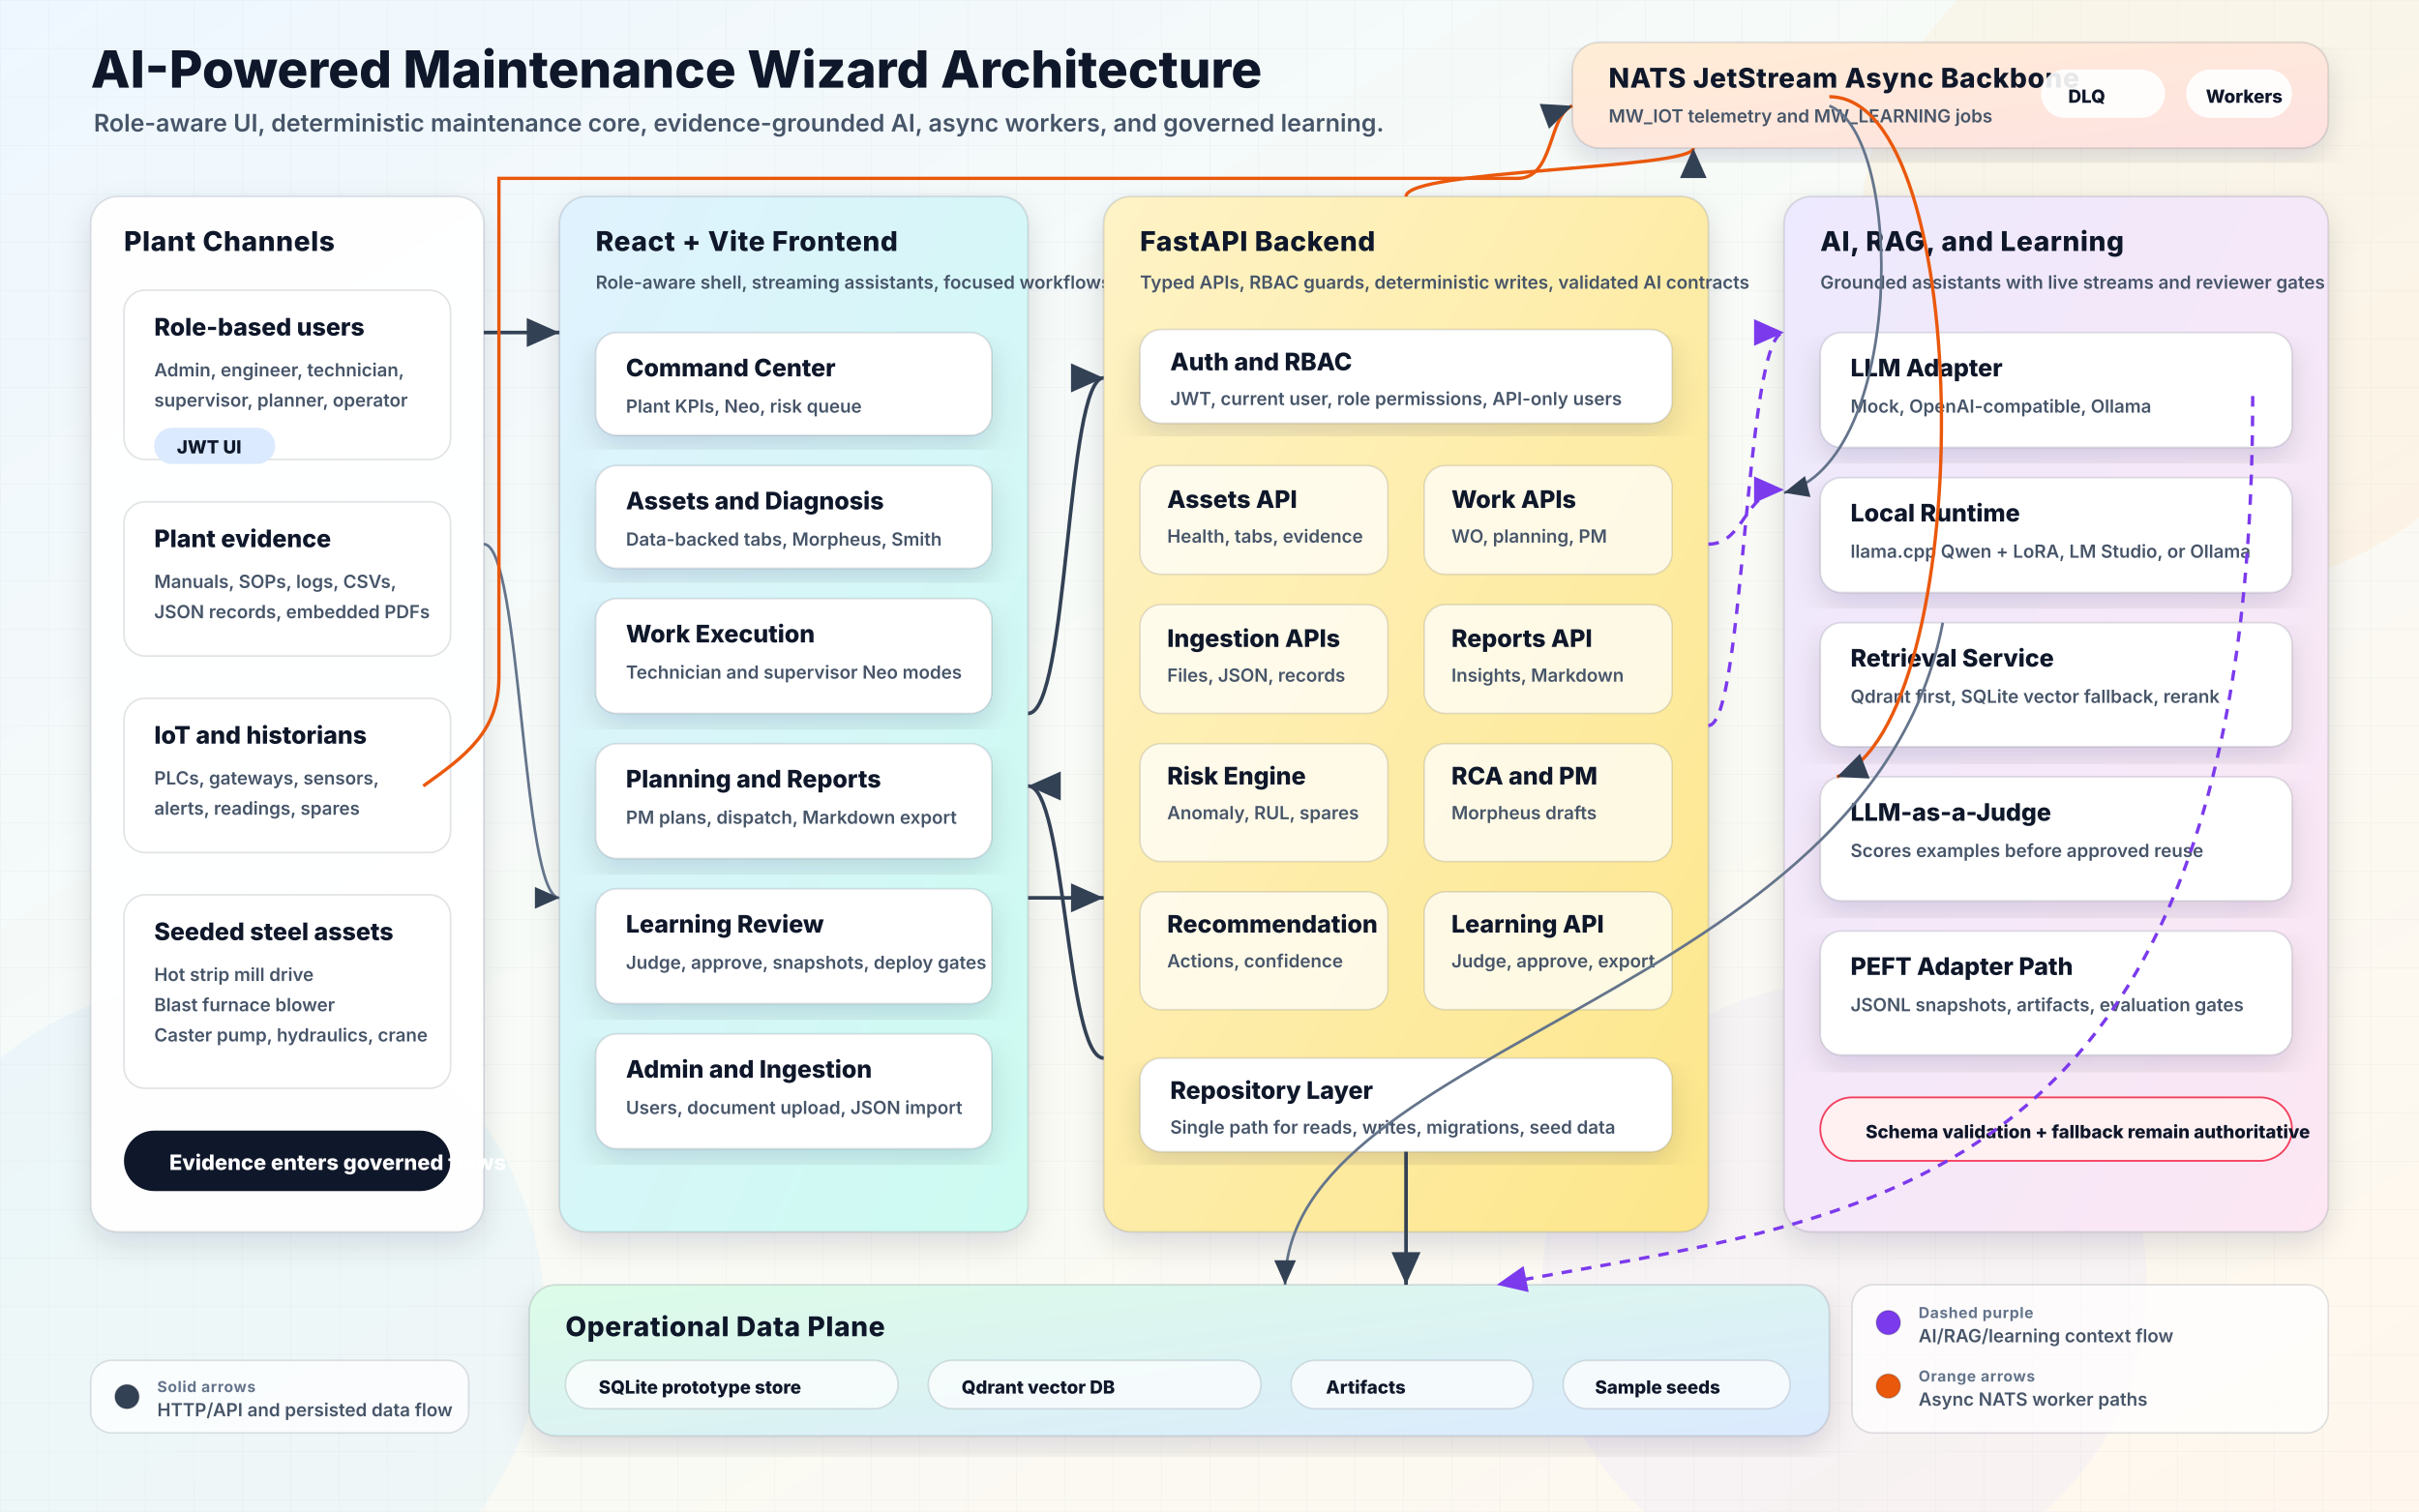
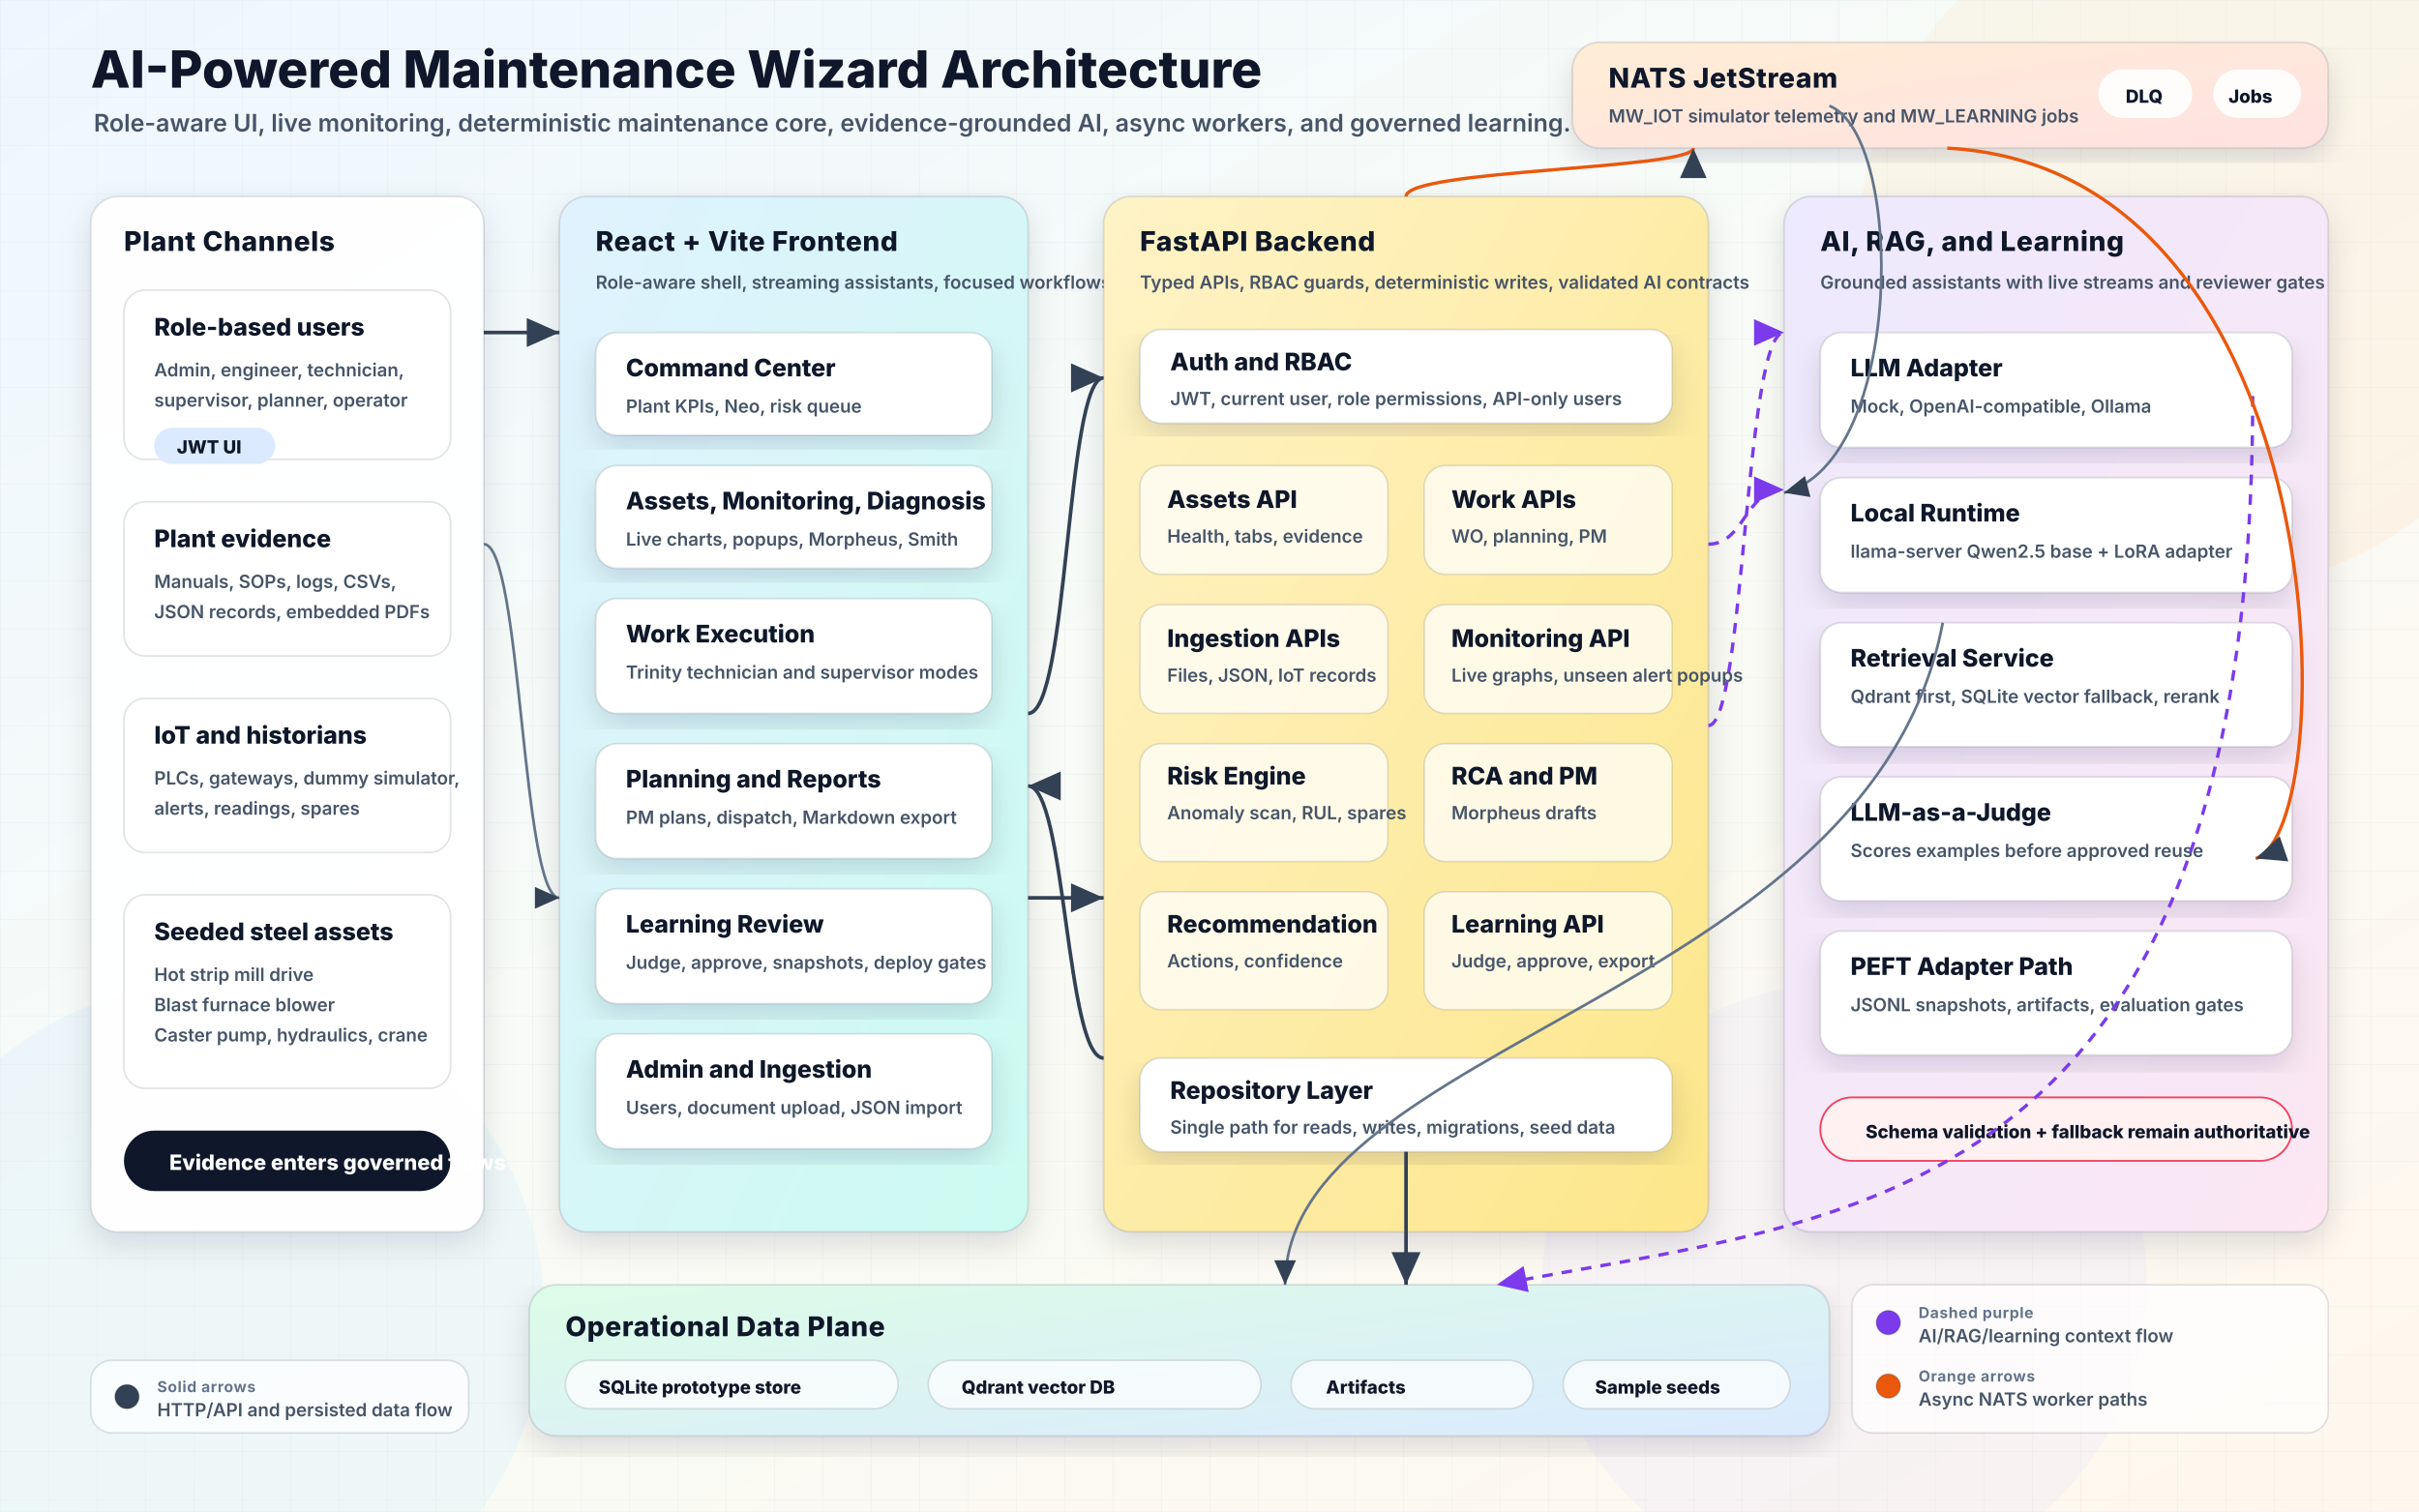
<svg xmlns="http://www.w3.org/2000/svg" width="1600" height="1000" viewBox="0 0 1600 1000" role="img" aria-labelledby="title desc">
  <defs>
    <linearGradient id="bg" x1="0" y1="0" x2="1" y2="1">
      <stop offset="0%" stop-color="#eef7ff" />
      <stop offset="45%" stop-color="#f8fbf7" />
      <stop offset="100%" stop-color="#fff7ed" />
    </linearGradient>
    <linearGradient id="frontendGrad" x1="0" y1="0" x2="1" y2="1">
      <stop offset="0%" stop-color="#e0f2fe" />
      <stop offset="100%" stop-color="#ccfbf1" />
    </linearGradient>
    <linearGradient id="backendGrad" x1="0" y1="0" x2="1" y2="1">
      <stop offset="0%" stop-color="#fef3c7" />
      <stop offset="100%" stop-color="#fde68a" />
    </linearGradient>
    <linearGradient id="aiGrad" x1="0" y1="0" x2="1" y2="1">
      <stop offset="0%" stop-color="#ede9fe" />
      <stop offset="100%" stop-color="#fce7f3" />
    </linearGradient>
    <linearGradient id="dataGrad" x1="0" y1="0" x2="1" y2="1">
      <stop offset="0%" stop-color="#dcfce7" />
      <stop offset="100%" stop-color="#dbeafe" />
    </linearGradient>
    <linearGradient id="asyncGrad" x1="0" y1="0" x2="1" y2="1">
      <stop offset="0%" stop-color="#ffedd5" />
      <stop offset="100%" stop-color="#fee2e2" />
    </linearGradient>
    <filter id="shadow" x="-8%" y="-8%" width="116%" height="122%">
      <feDropShadow dx="0" dy="8" stdDeviation="10" flood-color="#0f172a" flood-opacity="0.13" />
    </filter>
    <pattern id="grid" width="32" height="32" patternUnits="userSpaceOnUse">
      <path d="M 32 0 L 0 0 0 32" fill="none" stroke="#cbd5e1" stroke-width="0.7" opacity="0.35" />
    </pattern>
    <marker id="arrow" markerWidth="12" markerHeight="12" refX="10" refY="6" orient="auto" markerUnits="strokeWidth">
      <path d="M 1 2 L 10 6 L 1 10 Z" fill="#334155" />
    </marker>
    <marker id="arrowAi" markerWidth="12" markerHeight="12" refX="10" refY="6" orient="auto" markerUnits="strokeWidth">
      <path d="M 1 2 L 10 6 L 1 10 Z" fill="#7c3aed" />
    </marker>
    <style>
      .title { fill: #0f172a; font: 800 34px Inter, ui-sans-serif, system-ui, -apple-system, BlinkMacSystemFont, "Segoe UI", sans-serif; }
      .subtitle { fill: #475569; font: 600 16px Inter, ui-sans-serif, system-ui, -apple-system, BlinkMacSystemFont, "Segoe UI", sans-serif; }
      .bandTitle { fill: #0f172a; font: 800 18px Inter, ui-sans-serif, system-ui, -apple-system, BlinkMacSystemFont, "Segoe UI", sans-serif; letter-spacing: 0.4px; }
      .label { fill: #0f172a; font: 800 16px Inter, ui-sans-serif, system-ui, -apple-system, BlinkMacSystemFont, "Segoe UI", sans-serif; }
      .small { fill: #475569; font: 600 12px Inter, ui-sans-serif, system-ui, -apple-system, BlinkMacSystemFont, "Segoe UI", sans-serif; }
      .tiny { fill: #64748b; font: 700 10px Inter, ui-sans-serif, system-ui, -apple-system, BlinkMacSystemFont, "Segoe UI", sans-serif; letter-spacing: 0.4px; text-transform: uppercase; }
      .pillText { fill: #0f172a; font: 800 12px Inter, ui-sans-serif, system-ui, -apple-system, BlinkMacSystemFont, "Segoe UI", sans-serif; }
      .card { filter: url(#shadow); stroke: rgba(15, 23, 42, 0.12); stroke-width: 1.2; }
      .node { fill: #ffffff; stroke: rgba(15, 23, 42, 0.12); stroke-width: 1.2; filter: url(#shadow); }
      .nodeSoft { fill: rgba(255, 255, 255, 0.72); stroke: rgba(15, 23, 42, 0.12); stroke-width: 1.1; }
      .arrow { fill: none; stroke: #334155; stroke-width: 2.4; marker-end: url(#arrow); }
      .arrowThin { fill: none; stroke: #64748b; stroke-width: 1.8; marker-end: url(#arrow); }
      .arrowAi { fill: none; stroke: #7c3aed; stroke-width: 2.2; stroke-dasharray: 7 6; marker-end: url(#arrowAi); }
      .arrowAsync { fill: none; stroke: #ea580c; stroke-width: 2.2; marker-end: url(#arrow); }
      .legendDot { stroke: rgba(15, 23, 42, 0.18); stroke-width: 1; }
    </style>
  </defs>
  <rect width="1600" height="1000" fill="url(#bg)" />
  <rect width="1600" height="1000" fill="url(#grid)" opacity="0.75" />
  <circle cx="140" cy="870" r="220" fill="#bae6fd" opacity="0.18" />
  <circle cx="1460" cy="160" r="230" fill="#fed7aa" opacity="0.18" />
  <circle cx="1220" cy="850" r="200" fill="#ddd6fe" opacity="0.18" />
  <text x="60" y="58" class="title">AI-Powered Maintenance Wizard Architecture</text>
-   <text x="62" y="87" class="subtitle">Role-aware UI, deterministic maintenance core, evidence-grounded AI, async workers, and governed learning.</text>
+   <text x="62" y="87" class="subtitle">Role-aware UI, live monitoring, deterministic maintenance core, evidence-grounded AI, async workers, and governed learning.</text>
  <g transform="translate(60 130)">
    <rect class="card" x="0" y="0" width="260" height="685" rx="18" fill="#ffffff" opacity="0.92" />
    <text x="22" y="36" class="bandTitle">Plant Channels</text>
    <rect class="nodeSoft" x="22" y="62" width="216" height="112" rx="14" fill="#eff6ff" />
    <text x="42" y="92" class="label">Role-based users</text>
    <text x="42" y="119" class="small">Admin, engineer, technician,</text>
    <text x="42" y="139" class="small">supervisor, planner, operator</text>
    <rect x="42" y="153" width="80" height="24" rx="12" fill="#dbeafe" />
    <text x="57" y="170" class="pillText">JWT UI</text>
    <rect class="nodeSoft" x="22" y="202" width="216" height="102" rx="14" fill="#ecfdf5" />
    <text x="42" y="232" class="label">Plant evidence</text>
    <text x="42" y="259" class="small">Manuals, SOPs, logs, CSVs,</text>
    <text x="42" y="279" class="small">JSON records, embedded PDFs</text>
    <rect class="nodeSoft" x="22" y="332" width="216" height="102" rx="14" fill="#fff7ed" />
    <text x="42" y="362" class="label">IoT and historians</text>
-     <text x="42" y="389" class="small">PLCs, gateways, sensors,</text>
+     <text x="42" y="389" class="small">PLCs, gateways, dummy simulator,</text>
    <text x="42" y="409" class="small">alerts, readings, spares</text>
    <rect class="nodeSoft" x="22" y="462" width="216" height="128" rx="14" fill="#f8fafc" />
    <text x="42" y="492" class="label">Seeded steel assets</text>
    <text x="42" y="519" class="small">Hot strip mill drive</text>
    <text x="42" y="539" class="small">Blast furnace blower</text>
    <text x="42" y="559" class="small">Caster pump, hydraulics, crane</text>
    <rect x="22" y="618" width="216" height="40" rx="20" fill="#0f172a" />
    <text x="52" y="644" fill="#ffffff" font-family="Inter, ui-sans-serif, system-ui" font-size="14" font-weight="800">Evidence enters governed flows</text>
  </g>
  <g transform="translate(370 130)">
    <rect class="card" x="0" y="0" width="310" height="685" rx="18" fill="url(#frontendGrad)" />
    <text x="24" y="36" class="bandTitle">React + Vite Frontend</text>
    <text x="24" y="61" class="small">Role-aware shell, streaming assistants, focused workflows</text>
    <rect class="node" x="24" y="90" width="262" height="68" rx="14" />
    <text x="44" y="119" class="label">Command Center</text>
    <text x="44" y="143" class="small">Plant KPIs, Neo, risk queue</text>
    <rect class="node" x="24" y="178" width="262" height="68" rx="14" />
-     <text x="44" y="207" class="label">Assets and Diagnosis</text>
-     <text x="44" y="231" class="small">Data-backed tabs, Morpheus, Smith</text>
+     <text x="44" y="207" class="label">Assets, Monitoring, Diagnosis</text>
+     <text x="44" y="231" class="small">Live charts, popups, Morpheus, Smith</text>
    <rect class="node" x="24" y="266" width="262" height="76" rx="14" />
    <text x="44" y="295" class="label">Work Execution</text>
-     <text x="44" y="319" class="small">Technician and supervisor Neo modes</text>
+     <text x="44" y="319" class="small">Trinity technician and supervisor modes</text>
    <rect class="node" x="24" y="362" width="262" height="76" rx="14" />
    <text x="44" y="391" class="label">Planning and Reports</text>
    <text x="44" y="415" class="small">PM plans, dispatch, Markdown export</text>
    <rect class="node" x="24" y="458" width="262" height="76" rx="14" />
    <text x="44" y="487" class="label">Learning Review</text>
    <text x="44" y="511" class="small">Judge, approve, snapshots, deploy gates</text>
    <rect class="node" x="24" y="554" width="262" height="76" rx="14" />
    <text x="44" y="583" class="label">Admin and Ingestion</text>
    <text x="44" y="607" class="small">Users, document upload, JSON import</text>
  </g>
  <g transform="translate(730 130)">
    <rect class="card" x="0" y="0" width="400" height="685" rx="18" fill="url(#backendGrad)" />
    <text x="24" y="36" class="bandTitle">FastAPI Backend</text>
    <text x="24" y="61" class="small">Typed APIs, RBAC guards, deterministic writes, validated AI contracts</text>
    <rect class="node" x="24" y="88" width="352" height="62" rx="14" />
    <text x="44" y="115" class="label">Auth and RBAC</text>
    <text x="44" y="138" class="small">JWT, current user, role permissions, API-only users</text>
    <g transform="translate(24 178)">
      <rect class="nodeSoft" x="0" y="0" width="164" height="72" rx="14" fill="#ffffff" />
      <text x="18" y="28" class="label">Assets API</text>
      <text x="18" y="51" class="small">Health, tabs, evidence</text>
      <rect class="nodeSoft" x="188" y="0" width="164" height="72" rx="14" fill="#ffffff" />
      <text x="206" y="28" class="label">Work APIs</text>
      <text x="206" y="51" class="small">WO, planning, PM</text>
      <rect class="nodeSoft" x="0" y="92" width="164" height="72" rx="14" fill="#ffffff" />
      <text x="18" y="120" class="label">Ingestion APIs</text>
-       <text x="18" y="143" class="small">Files, JSON, records</text>
+       <text x="18" y="143" class="small">Files, JSON, IoT records</text>
      <rect class="nodeSoft" x="188" y="92" width="164" height="72" rx="14" fill="#ffffff" />
-       <text x="206" y="120" class="label">Reports API</text>
-       <text x="206" y="143" class="small">Insights, Markdown</text>
+       <text x="206" y="120" class="label">Monitoring API</text>
+       <text x="206" y="143" class="small">Live graphs, unseen alert popups</text>
      <rect class="nodeSoft" x="0" y="184" width="164" height="78" rx="14" fill="#ffffff" />
      <text x="18" y="211" class="label">Risk Engine</text>
-       <text x="18" y="234" class="small">Anomaly, RUL, spares</text>
+       <text x="18" y="234" class="small">Anomaly scan, RUL, spares</text>
      <rect class="nodeSoft" x="188" y="184" width="164" height="78" rx="14" fill="#ffffff" />
      <text x="206" y="211" class="label">RCA and PM</text>
      <text x="206" y="234" class="small">Morpheus drafts</text>
      <rect class="nodeSoft" x="0" y="282" width="164" height="78" rx="14" fill="#ffffff" />
      <text x="18" y="309" class="label">Recommendation</text>
      <text x="18" y="332" class="small">Actions, confidence</text>
      <rect class="nodeSoft" x="188" y="282" width="164" height="78" rx="14" fill="#ffffff" />
      <text x="206" y="309" class="label">Learning API</text>
      <text x="206" y="332" class="small">Judge, approve, export</text>
    </g>
    <rect class="node" x="24" y="570" width="352" height="62" rx="14" />
    <text x="44" y="597" class="label">Repository Layer</text>
    <text x="44" y="620" class="small">Single path for reads, writes, migrations, seed data</text>
  </g>
  <g transform="translate(1180 130)">
    <rect class="card" x="0" y="0" width="360" height="685" rx="18" fill="url(#aiGrad)" />
    <text x="24" y="36" class="bandTitle">AI, RAG, and Learning</text>
    <text x="24" y="61" class="small">Grounded assistants with live streams and reviewer gates</text>
    <rect class="node" x="24" y="90" width="312" height="76" rx="14" />
    <text x="44" y="119" class="label">LLM Adapter</text>
    <text x="44" y="143" class="small">Mock, OpenAI-compatible, Ollama</text>
    <rect class="node" x="24" y="186" width="312" height="76" rx="14" />
    <text x="44" y="215" class="label">Local Runtime</text>
-     <text x="44" y="239" class="small">llama.cpp Qwen + LoRA, LM Studio, or Ollama</text>
+     <text x="44" y="239" class="small">llama-server Qwen2.5 base + LoRA adapter</text>
    <rect class="node" x="24" y="282" width="312" height="82" rx="14" />
    <text x="44" y="311" class="label">Retrieval Service</text>
    <text x="44" y="335" class="small">Qdrant first, SQLite vector fallback, rerank</text>
    <rect class="node" x="24" y="384" width="312" height="82" rx="14" />
    <text x="44" y="413" class="label">LLM-as-a-Judge</text>
    <text x="44" y="437" class="small">Scores examples before approved reuse</text>
    <rect class="node" x="24" y="486" width="312" height="82" rx="14" />
    <text x="44" y="515" class="label">PEFT Adapter Path</text>
    <text x="44" y="539" class="small">JSONL snapshots, artifacts, evaluation gates</text>
    <rect x="24" y="596" width="312" height="42" rx="21" fill="#fff1f2" stroke="#f43f5e" stroke-width="1.2" />
    <text x="54" y="623" class="pillText">Schema validation + fallback remain authoritative</text>
  </g>
  <g transform="translate(350 850)">
    <rect class="card" x="0" y="0" width="860" height="100" rx="18" fill="url(#dataGrad)" />
    <text x="24" y="34" class="bandTitle">Operational Data Plane</text>
    <g transform="translate(24 50)">
      <rect class="nodeSoft" x="0" y="0" width="220" height="32" rx="16" fill="#ffffff" />
      <text x="22" y="22" class="pillText">SQLite prototype store</text>
      <rect class="nodeSoft" x="240" y="0" width="220" height="32" rx="16" fill="#ffffff" />
      <text x="262" y="22" class="pillText">Qdrant vector DB</text>
      <rect class="nodeSoft" x="480" y="0" width="160" height="32" rx="16" fill="#ffffff" />
      <text x="503" y="22" class="pillText">Artifacts</text>
      <rect class="nodeSoft" x="660" y="0" width="150" height="32" rx="16" fill="#ffffff" />
      <text x="681" y="22" class="pillText">Sample seeds</text>
    </g>
  </g>
  <g transform="translate(1040 28)">
    <rect class="card" x="0" y="0" width="500" height="70" rx="18" fill="url(#asyncGrad)" />
-     <text x="24" y="30" class="bandTitle">NATS JetStream Async Backbone</text>
-     <text x="24" y="53" class="small">MW_IOT telemetry and MW_LEARNING jobs</text>
-     <rect x="310" y="18" width="82" height="32" rx="16" fill="#ffffff" opacity="0.9" />
-     <text x="328" y="40" class="pillText">DLQ</text>
-     <rect x="406" y="18" width="70" height="32" rx="16" fill="#ffffff" opacity="0.9" />
-     <text x="419" y="40" class="pillText">Workers</text>
+     <text x="24" y="30" class="bandTitle">NATS JetStream</text>
+     <text x="24" y="53" class="small">MW_IOT simulator telemetry and MW_LEARNING jobs</text>
+     <rect x="348" y="18" width="62" height="32" rx="16" fill="#ffffff" opacity="0.9" />
+     <text x="366" y="40" class="pillText">DLQ</text>
+     <rect x="424" y="18" width="58" height="32" rx="16" fill="#ffffff" opacity="0.9" />
+     <text x="434" y="40" class="pillText">Jobs</text>
  </g>
  <path class="arrow" d="M 320 220 C 345 220, 345 220, 370 220" />
  <path class="arrowThin" d="M 320 360 C 345 360, 345 594, 370 594" />
-   <path class="arrowAsync" d="M 280 520 C 308 500, 330 484, 330 448 L 330 118 L 1004 118 C 1028 118, 1024 76, 1040 70" />
  <path class="arrow" d="M 680 472 C 707 472, 705 250, 730 250" />
  <path class="arrow" d="M 680 594 C 705 594, 705 594, 730 594" />
  <path class="arrowAi" d="M 1130 360 C 1154 360, 1154 324, 1180 324" />
  <path class="arrowAi" d="M 1130 480 C 1154 480, 1154 220, 1180 220" />
  <path class="arrowAi" d="M 1490 262 C 1490 805, 1220 805, 990 850" />
  <path class="arrow" d="M 930 762 C 930 800, 930 820, 930 850" />
  <path class="arrowThin" d="M 1285 412 C 1238 660, 850 690, 850 850" />
  <path class="arrowAsync" d="M 930 130 C 930 112, 1120 112, 1120 98" />
-   <path class="arrowAsync" d="M 1210 64 C 1308 64, 1308 478, 1215 514" />
+   <path class="arrowAsync" d="M 1288 98 C 1548 112, 1550 548, 1492 568" />
  <path class="arrowThin" d="M 1210 70 C 1260 90, 1260 305, 1180 326" />
  <path class="arrow" d="M 730 700 C 705 700, 705 520, 680 520" />
  <g transform="translate(60 900)">
    <rect class="nodeSoft" x="0" y="0" width="250" height="48" rx="14" fill="#ffffff" />
    <circle class="legendDot" cx="24" cy="24" r="8" fill="#334155" />
    <text x="44" y="21" class="tiny">Solid arrows</text>
    <text x="44" y="37" class="small">HTTP/API and persisted data flow</text>
  </g>
  <g transform="translate(1225 850)">
    <rect class="nodeSoft" x="0" y="0" width="315" height="98" rx="14" fill="#ffffff" />
    <circle class="legendDot" cx="24" cy="25" r="8" fill="#7c3aed" />
    <text x="44" y="22" class="tiny">Dashed purple</text>
    <text x="44" y="38" class="small">AI/RAG/learning context flow</text>
    <circle class="legendDot" cx="24" cy="67" r="8" fill="#ea580c" />
    <text x="44" y="64" class="tiny">Orange arrows</text>
    <text x="44" y="80" class="small">Async NATS worker paths</text>
  </g>
</svg>
